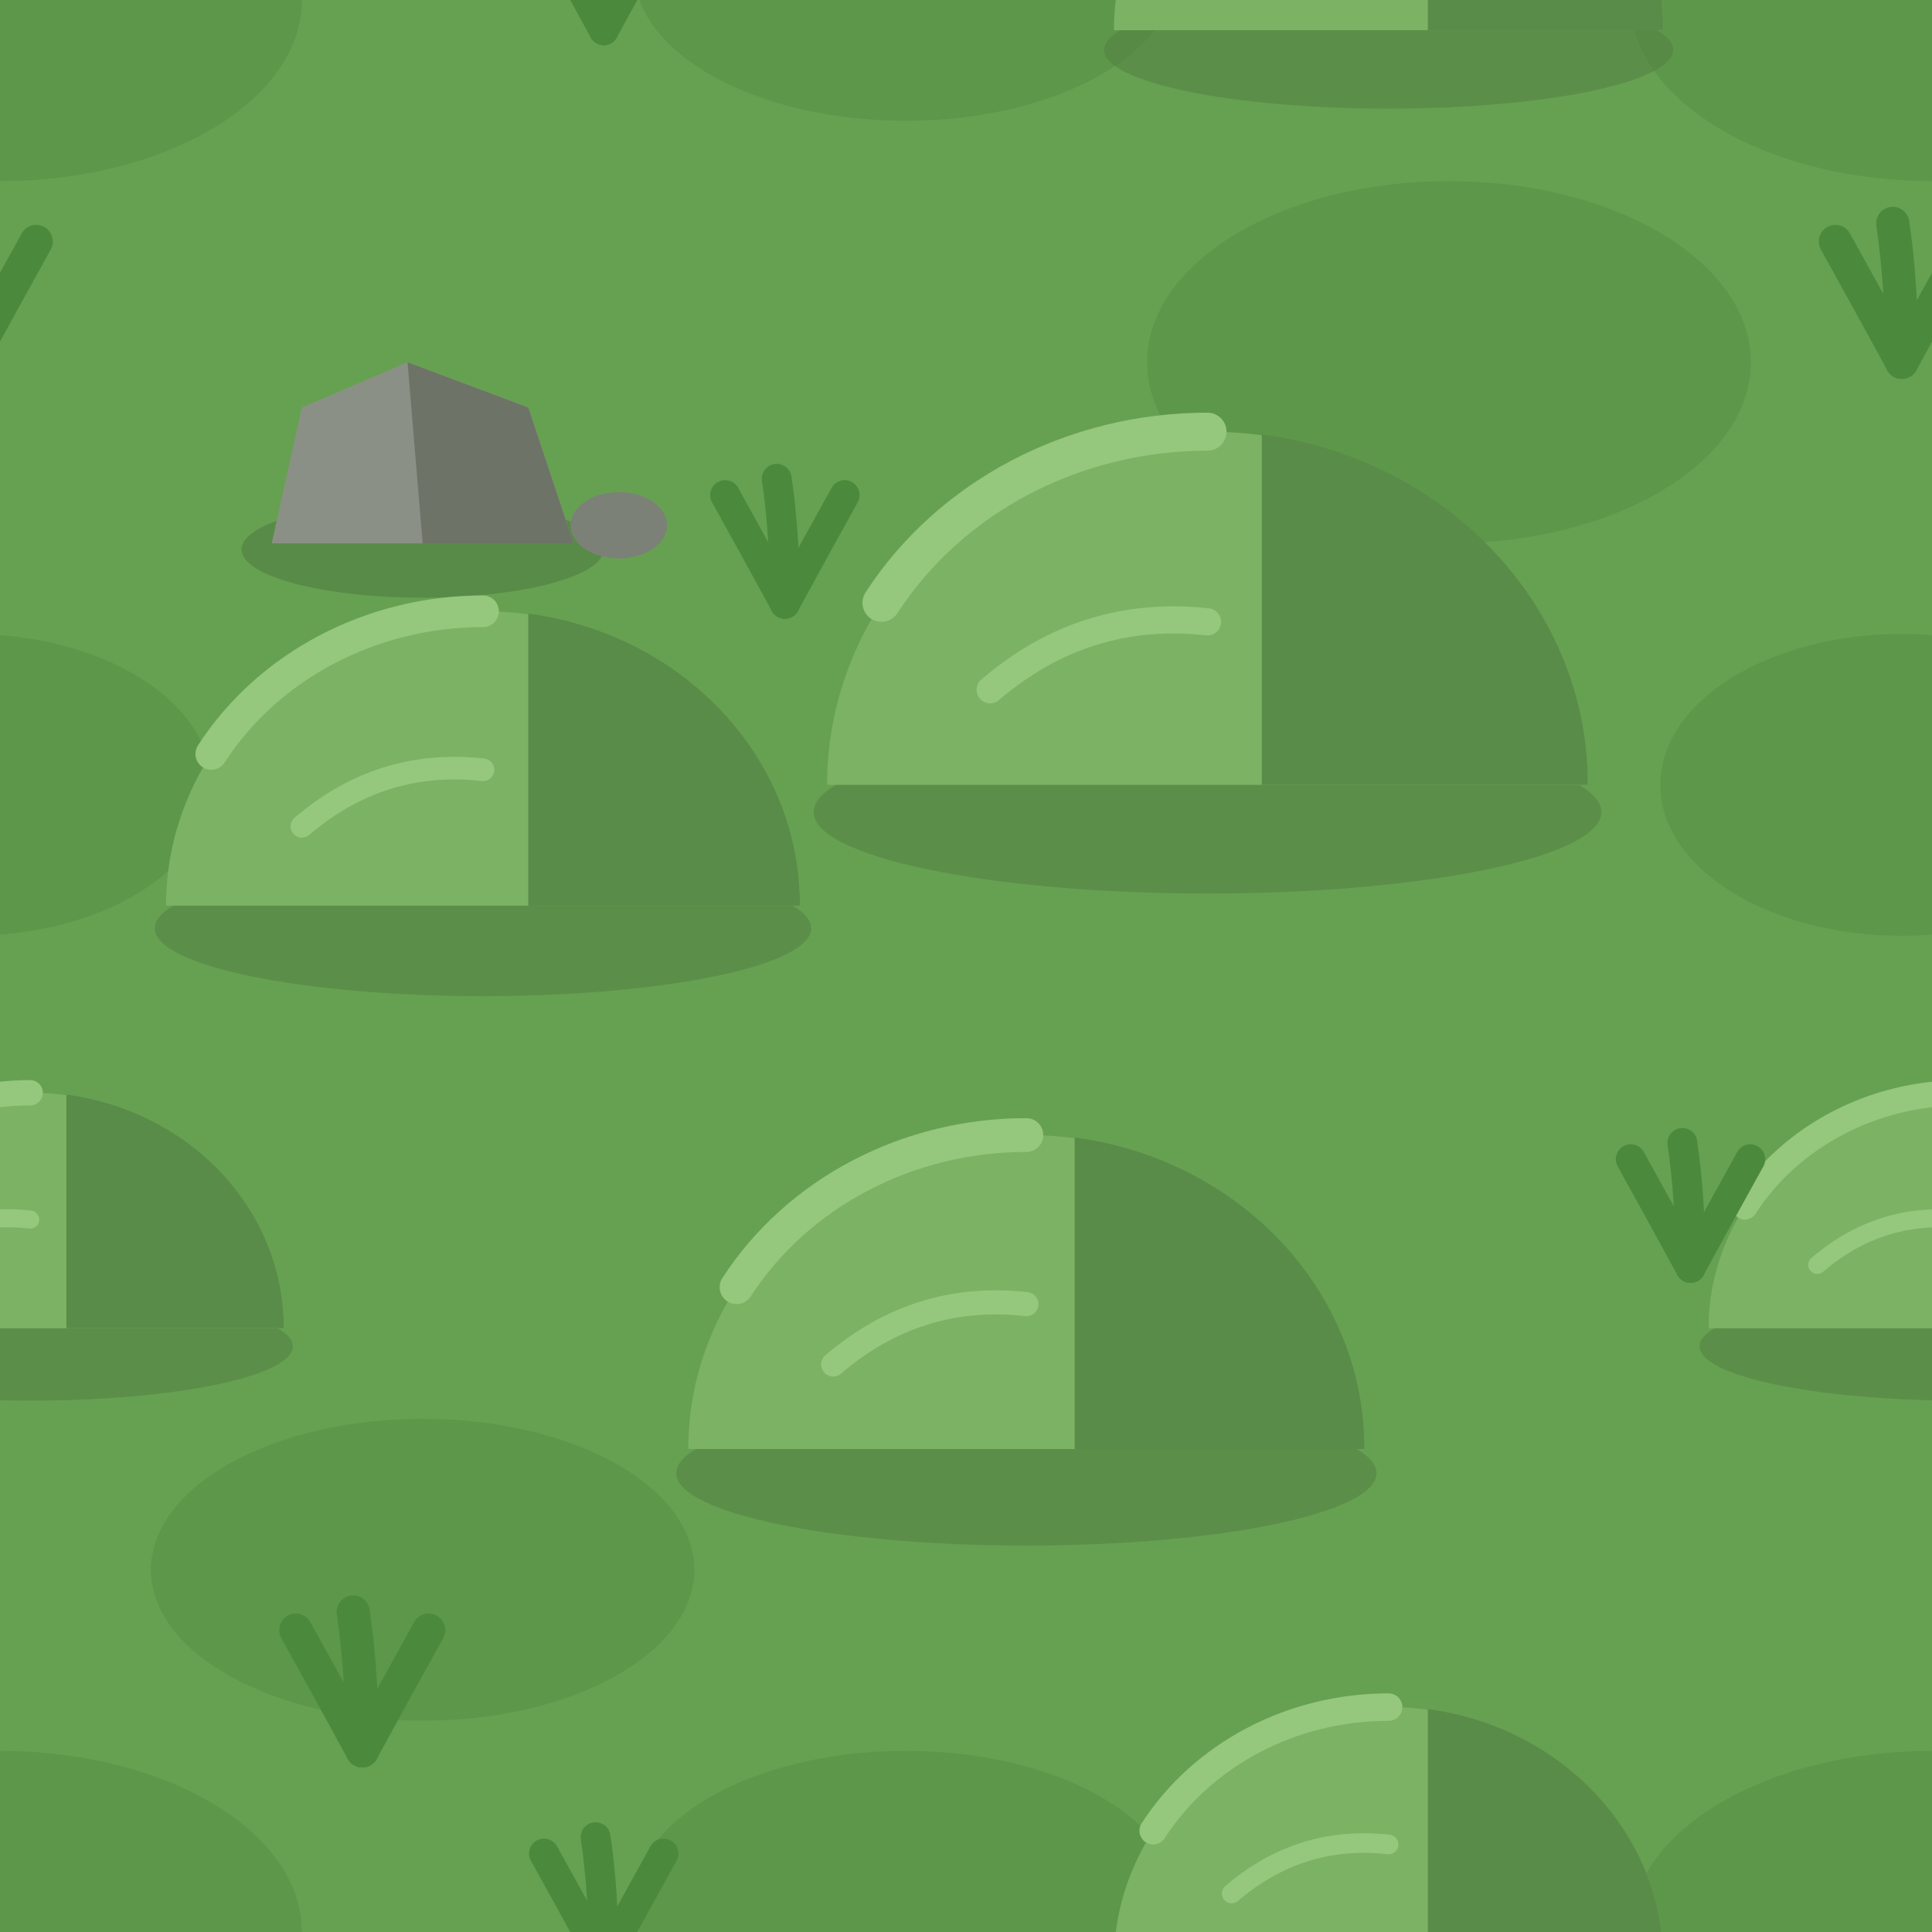
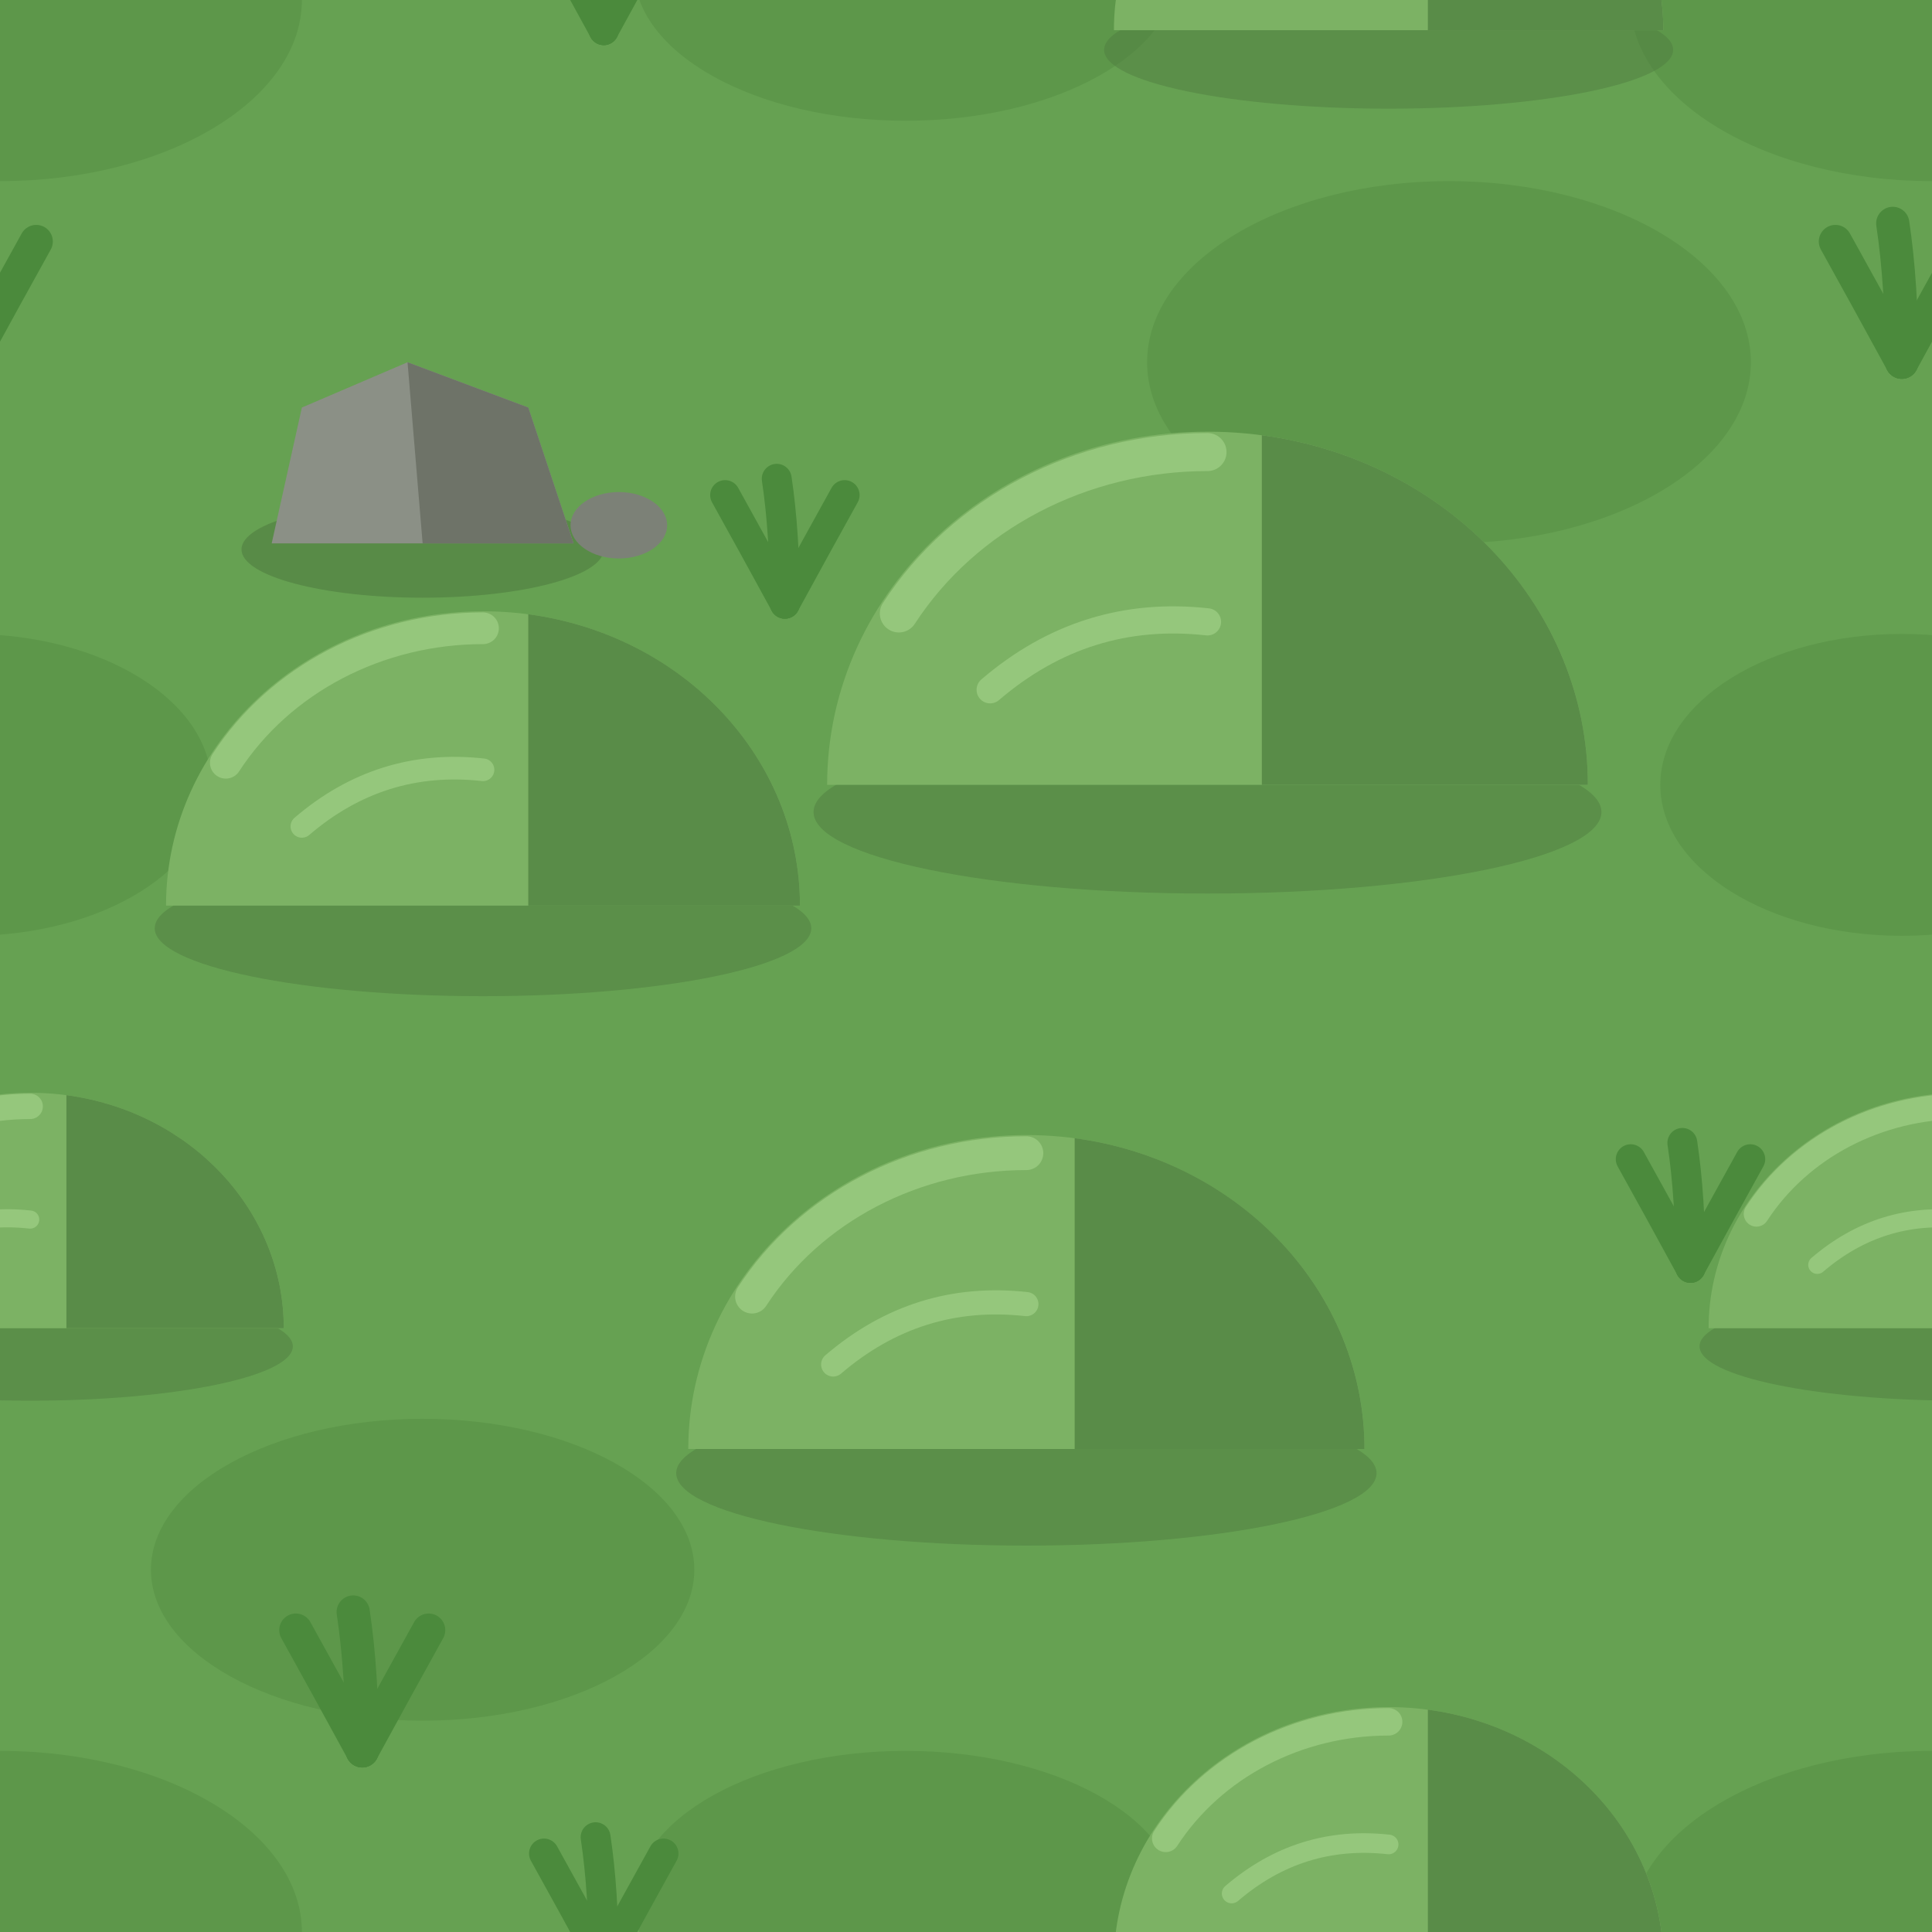
<svg xmlns="http://www.w3.org/2000/svg" viewBox="0 0 64 64">
  <defs>
    <g id="hl">
      <ellipse cx="0" cy="1" rx="14.5" ry="3" fill="#4f7d3f" opacity="0.5" />
      <path d="M-14 0 A14 13 0 0 1 14 0 Z" fill="#7cb264" />
-       <path d="M2 -12.9 A14 13 0 0 1 14 0 L2 0 Z" fill="#598c48" />
-       <path d="M-12 -6.7 A14 13 0 0 1 0 -13" stroke="#95c77c" stroke-width="1.4" fill="none" stroke-linecap="round" />
+       <path d="M2 -12.87 A14 13 0 0 1 14 0 L2 0 Z" fill="#598c48" />
+       <path d="M-11.36 -6.31 A13.25 12.25 0 0 1 0 -12.25" stroke="#95c77c" stroke-width="1.4" fill="none" stroke-linecap="round" />
      <path d="M-8 -3.5 Q-4.5 -6.5 0 -6" stroke="#95c77c" stroke-width="1" fill="none" stroke-linecap="round" />
    </g>
    <g id="t" fill="none" stroke-linecap="round" stroke="#4b8a3c" stroke-width="1.1">
      <path d="M0 0 Q-1.2 -2.2 -2.2 -4" />
      <path d="M0 0 Q0 -2.6 -0.3 -4.6" />
      <path d="M0 0 Q1.2 -2.2 2.2 -4" />
    </g>
    <g id="bd">
      <ellipse cx="0" cy="2.2" rx="6" ry="1.6" fill="#4f7d3f" opacity="0.6" />
      <path d="M-5 2 L-4 -2.5 L-0.5 -4 L3.5 -2.5 L5 2 Z" fill="#8b9086" />
      <path d="M-0.5 -4 L3.5 -2.5 L5 2 L0 2 Z" fill="#6e7368" />
      <ellipse cx="6.5" cy="1.4" rx="1.6" ry="1.1" fill="#7c8177" />
    </g>
  </defs>
  <rect width="64" height="64" fill="#66a152" />
  <g fill="#5d974a">
    <ellipse cx="48" cy="12" rx="10" ry="6" />
    <ellipse cx="14" cy="52" rx="9" ry="5" />
  </g>
  <g>
    <ellipse cx="0" cy="0" rx="10" ry="6" fill="#5d974a" />
    <ellipse cx="64" cy="0" rx="10" ry="6" fill="#5d974a" />
    <ellipse cx="0" cy="64" rx="10" ry="6" fill="#5d974a" />
    <ellipse cx="64" cy="64" rx="10" ry="6" fill="#5d974a" />
    <ellipse cx="-1" cy="26" rx="8" ry="5" fill="#5d974a" />
    <ellipse cx="63" cy="26" rx="8" ry="5" fill="#5d974a" />
    <ellipse cx="30" cy="-1" rx="9" ry="5" fill="#5d974a" />
    <ellipse cx="30" cy="63" rx="9" ry="5" fill="#5d974a" />
    <use href="#hl" transform="translate(1 44) scale(0.6)" />
    <use href="#hl" transform="translate(65 44) scale(0.6)" />
    <use href="#hl" transform="translate(46 1) scale(0.65)" />
    <use href="#hl" transform="translate(46 65) scale(0.65)" />
    <use href="#t" transform="translate(20 1) scale(0.9)" />
    <use href="#t" transform="translate(20 65) scale(0.9)" />
    <use href="#t" transform="translate(-1 12)" />
    <use href="#t" transform="translate(63 12)" />
  </g>
  <use href="#bd" transform="translate(14 16)" />
  <use href="#t" transform="translate(26 20) scale(0.9)" />
  <use href="#hl" transform="translate(40 26) scale(0.9)" />
  <use href="#hl" transform="translate(16 30) scale(0.75)" />
  <use href="#t" transform="translate(56 42) scale(0.9)" />
  <use href="#hl" transform="translate(34 48) scale(0.8)" />
  <use href="#t" transform="translate(12 58)" />
</svg>
